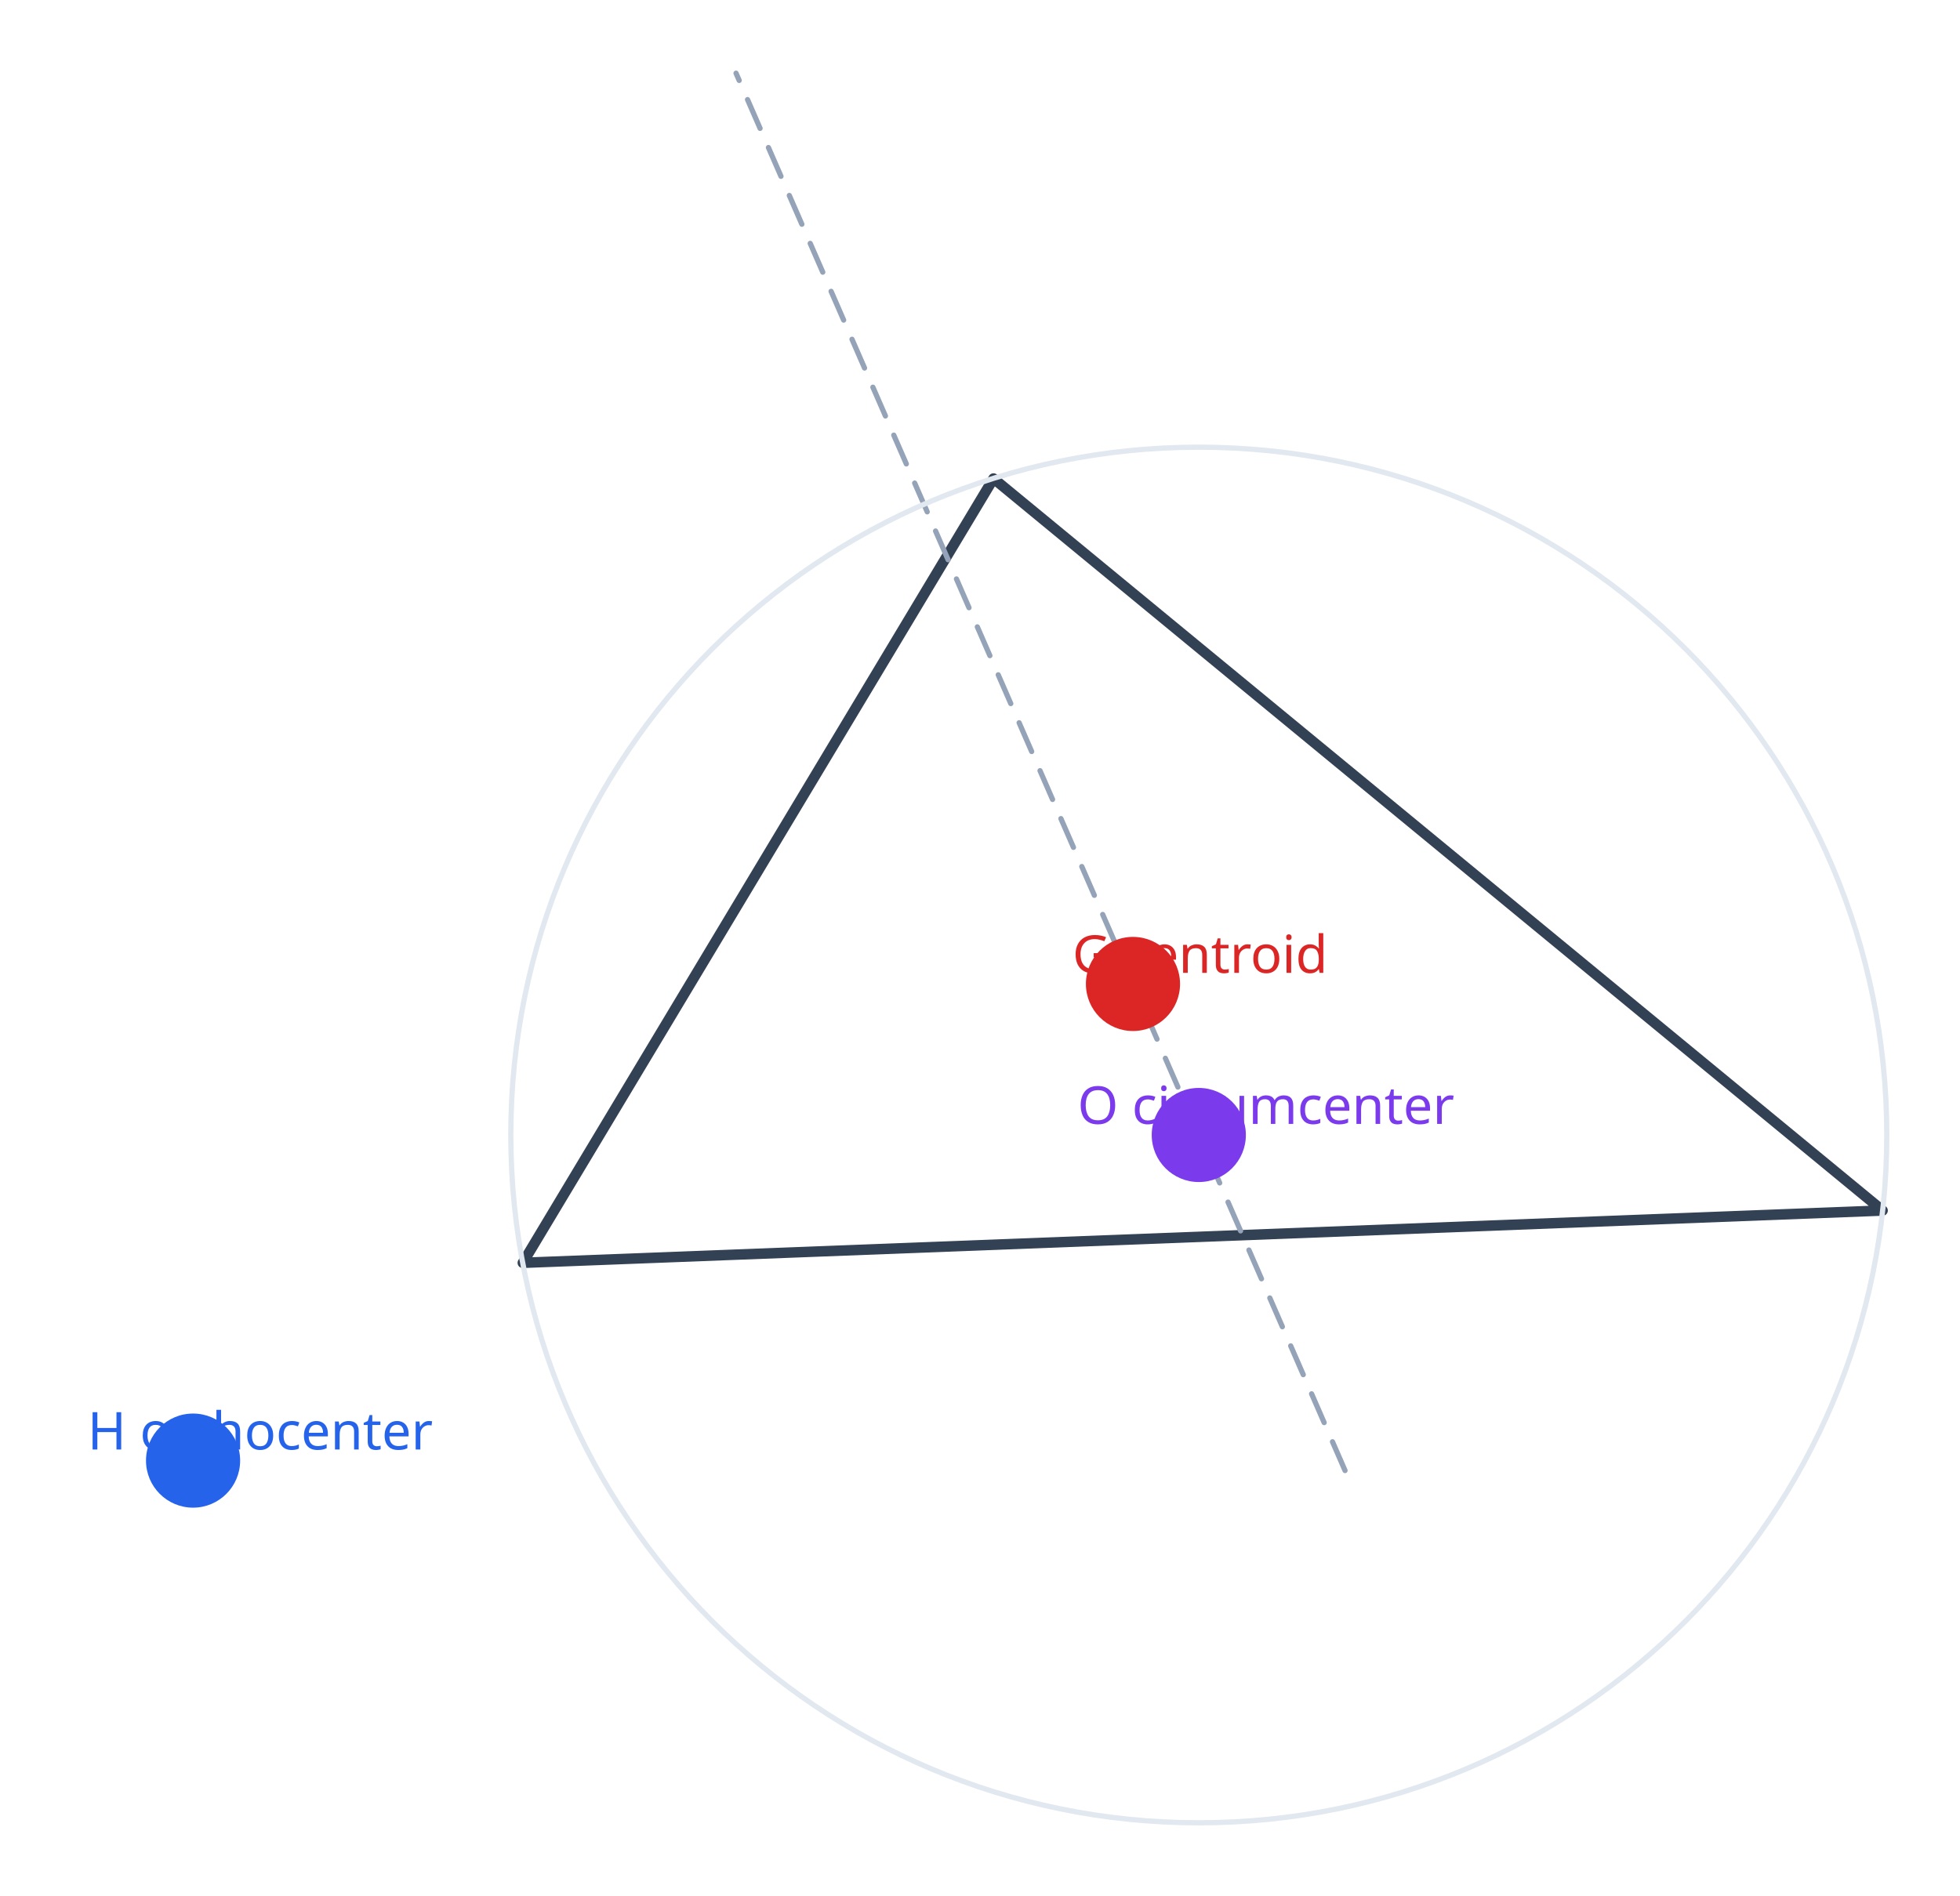
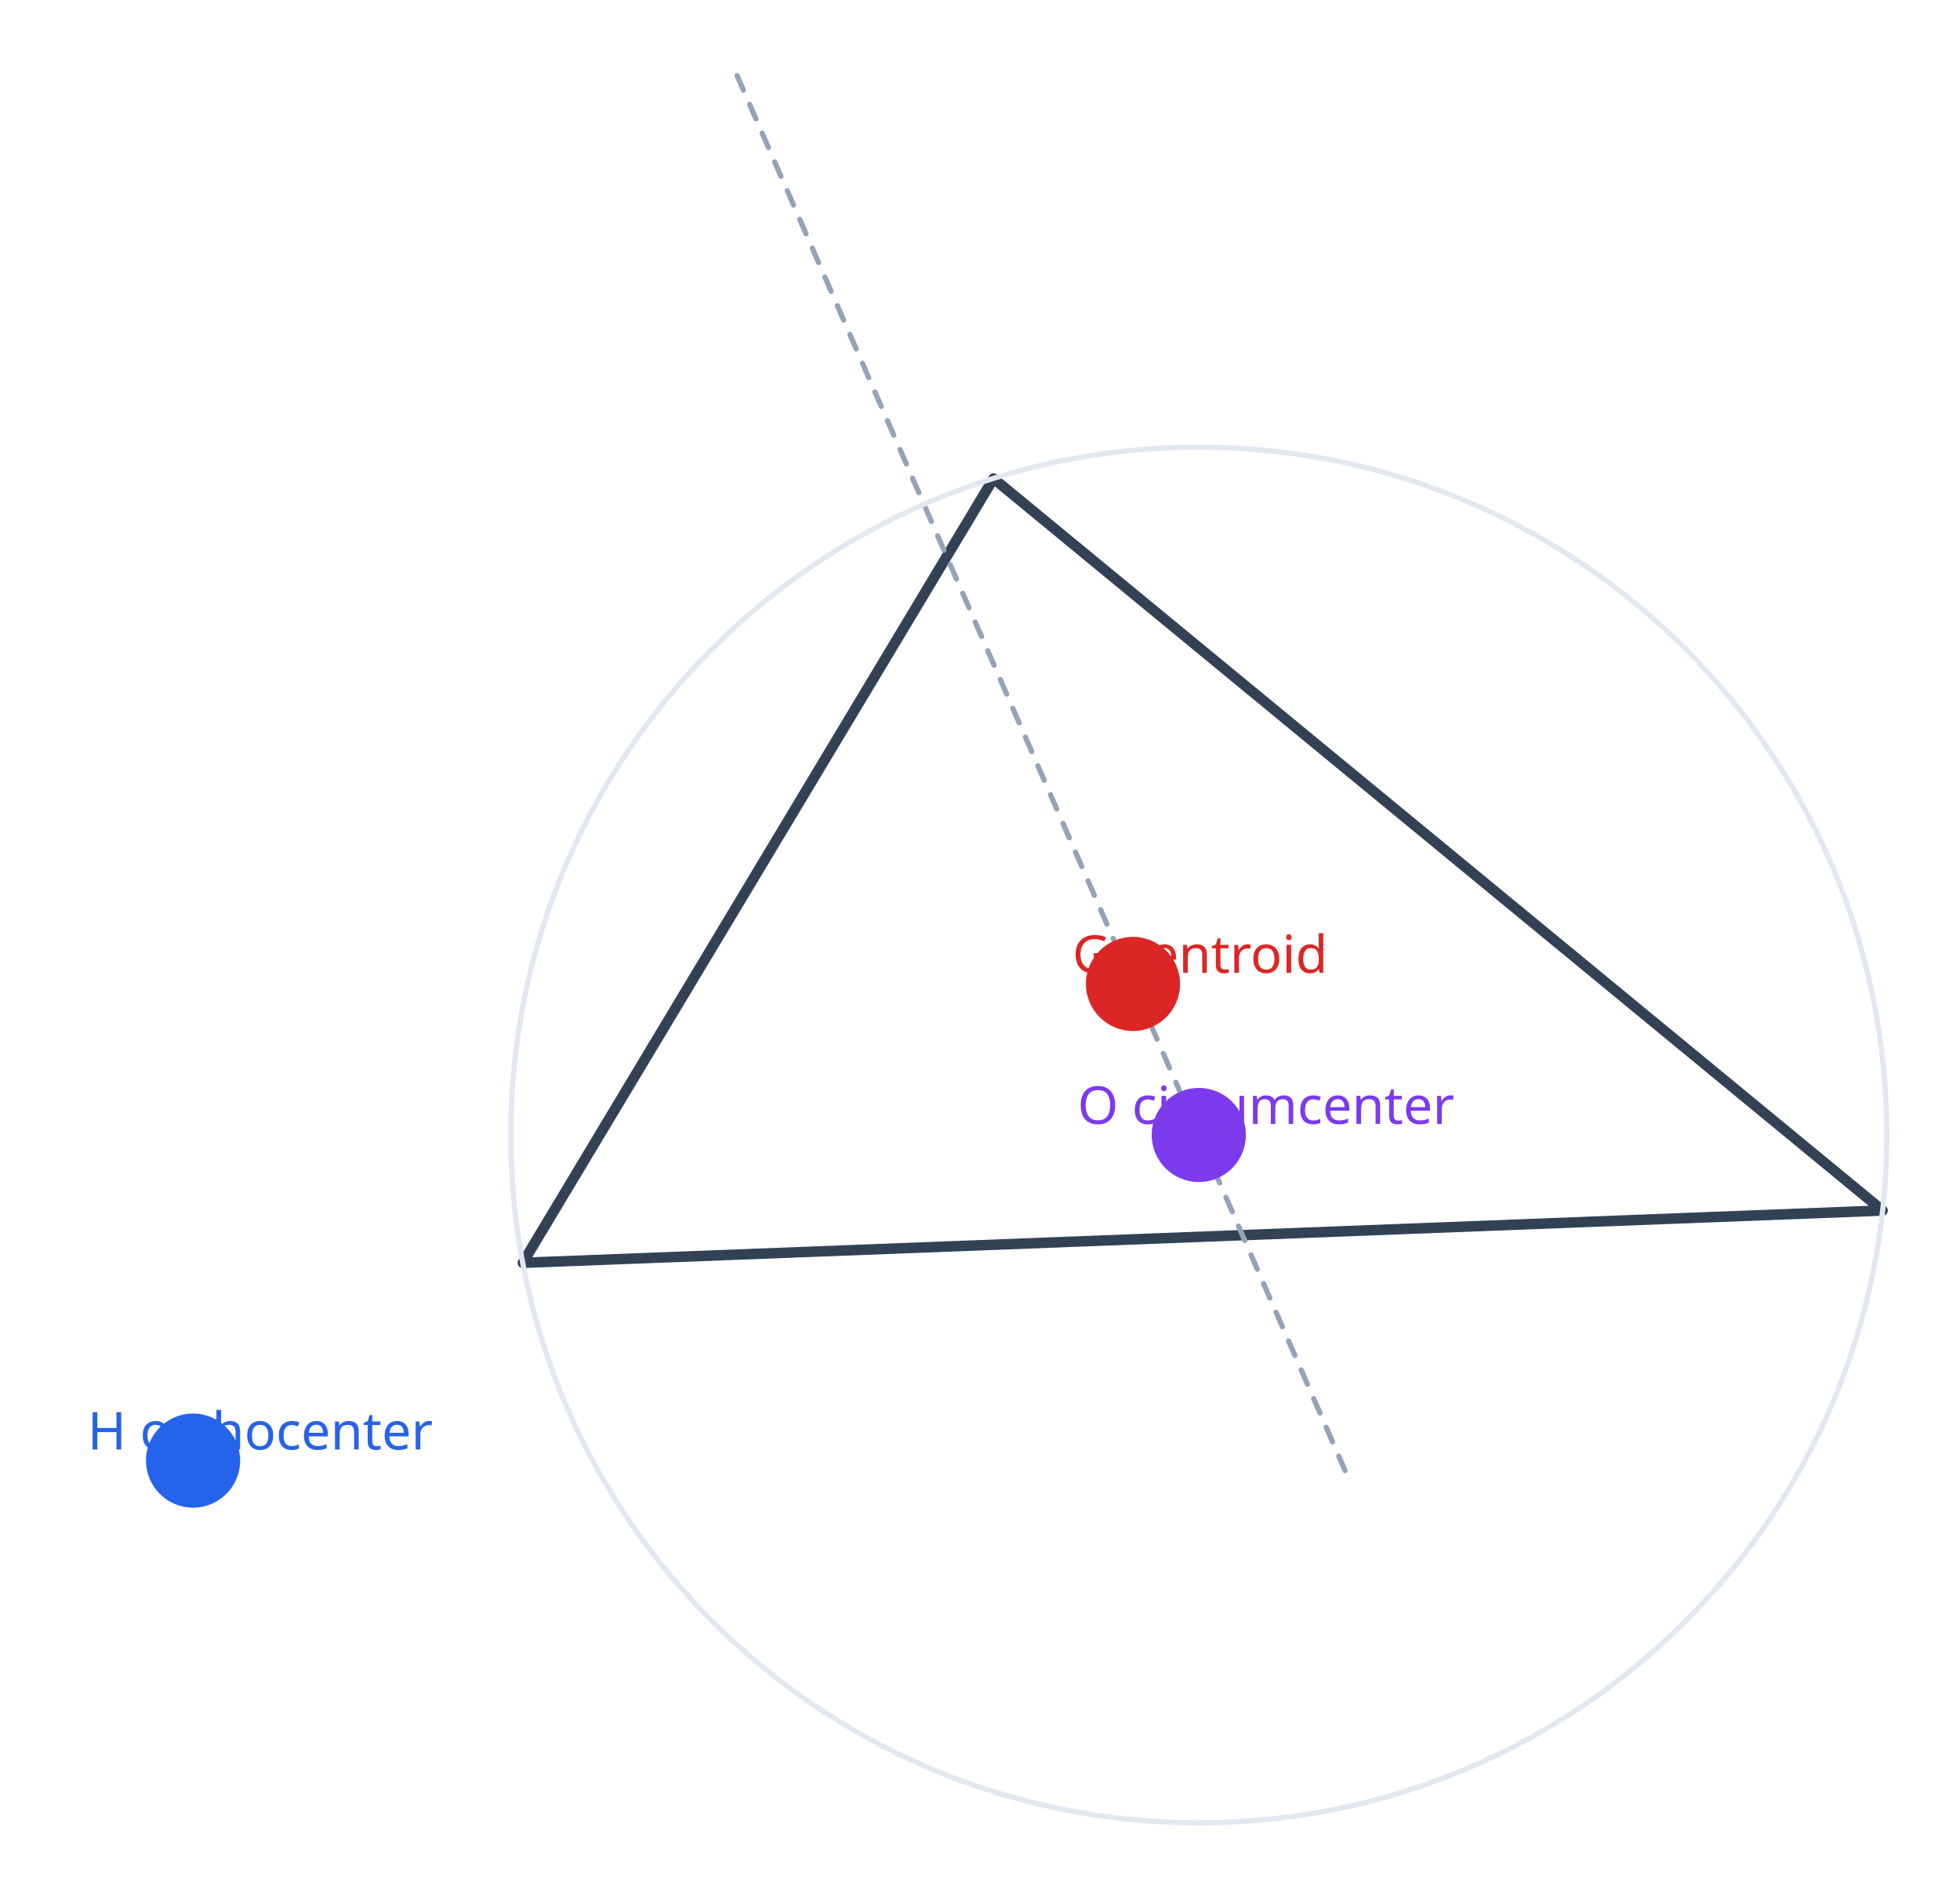
<svg xmlns="http://www.w3.org/2000/svg" width="374.756" height="362.613" viewBox="-39.96 -51.517 374.756 362.613">
  <path d="M 60 190 L 320 180 L 150 40 Z" stroke="#334155" stroke-width="2" stroke-opacity="1" stroke-linecap="round" stroke-linejoin="round" fill="none" fill-opacity="1" opacity="1" />
-   <line x1="217.213" y1="229.724" x2="100.773" y2="-37.517" stroke="#94a3b8" stroke-width="1" stroke-opacity="1" stroke-dasharray="6 4" stroke-linecap="round" stroke-linejoin="round" fill="none" fill-opacity="1" opacity="1" />
+   <line x1="217.213" y1="229.724" x2="100.773" y2="-37.517" stroke="#94a3b8" stroke-width="1" stroke-opacity="1" stroke-dasharray="3 3" stroke-linecap="round" stroke-linejoin="round" fill="none" fill-opacity="1" opacity="1" />
  <circle r="131.544" stroke="#e2e8f0" stroke-width="1" stroke-opacity="1" stroke-linecap="round" stroke-linejoin="round" fill="none" fill-opacity="1" opacity="1" cx="189.252" cy="165.551" />
  <circle r="9" cx="176.667" cy="136.667" fill="#dc2626" fill-opacity="1" />
  <text x="189.501" y="131.074" font-family="sans-serif" font-size="10" font-weight="normal" fill="#dc2626" text-anchor="middle" dominant-baseline="middle">G centroid</text>
  <circle r="9" cx="189.252" cy="165.551" fill="#7c3aed" fill-opacity="1" />
  <text x="202.087" y="159.959" font-family="sans-serif" font-size="10" font-weight="normal" fill="#7c3aed" text-anchor="middle" dominant-baseline="middle">O circumcenter</text>
  <circle r="9" cx="-3.045" cy="227.827" fill="#2563eb" fill-opacity="1" />
  <text x="9.79" y="222.235" font-family="sans-serif" font-size="10" font-weight="normal" fill="#2563eb" text-anchor="middle" dominant-baseline="middle">H orthocenter</text>
</svg>
